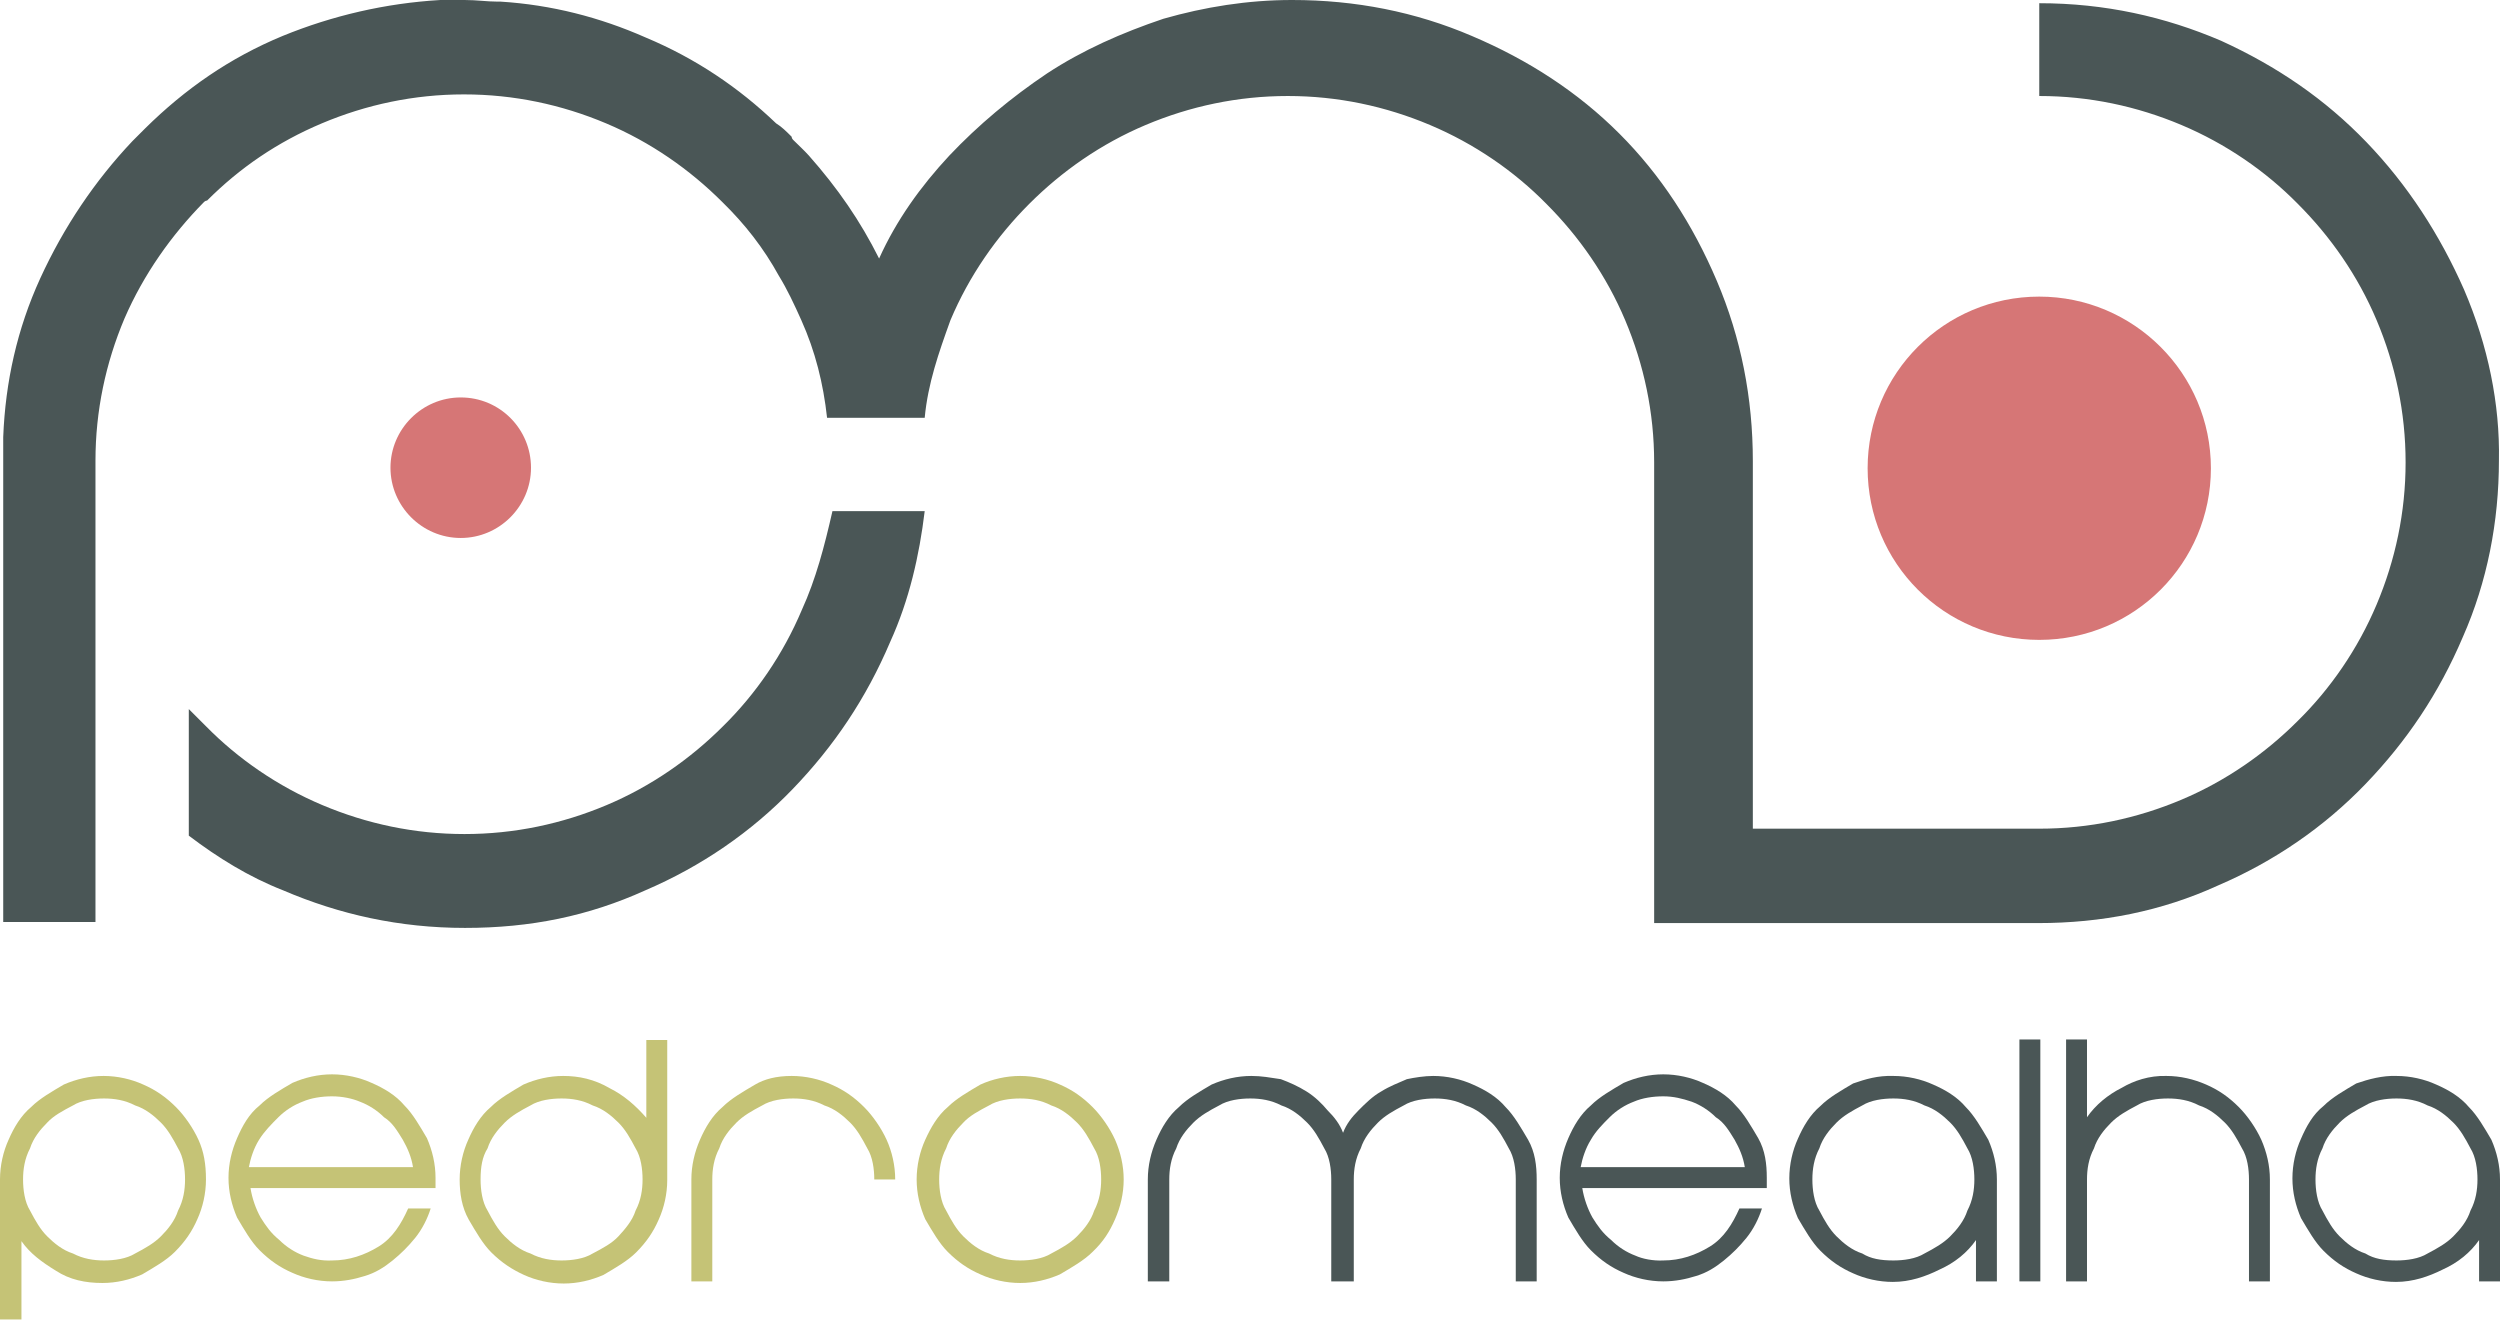
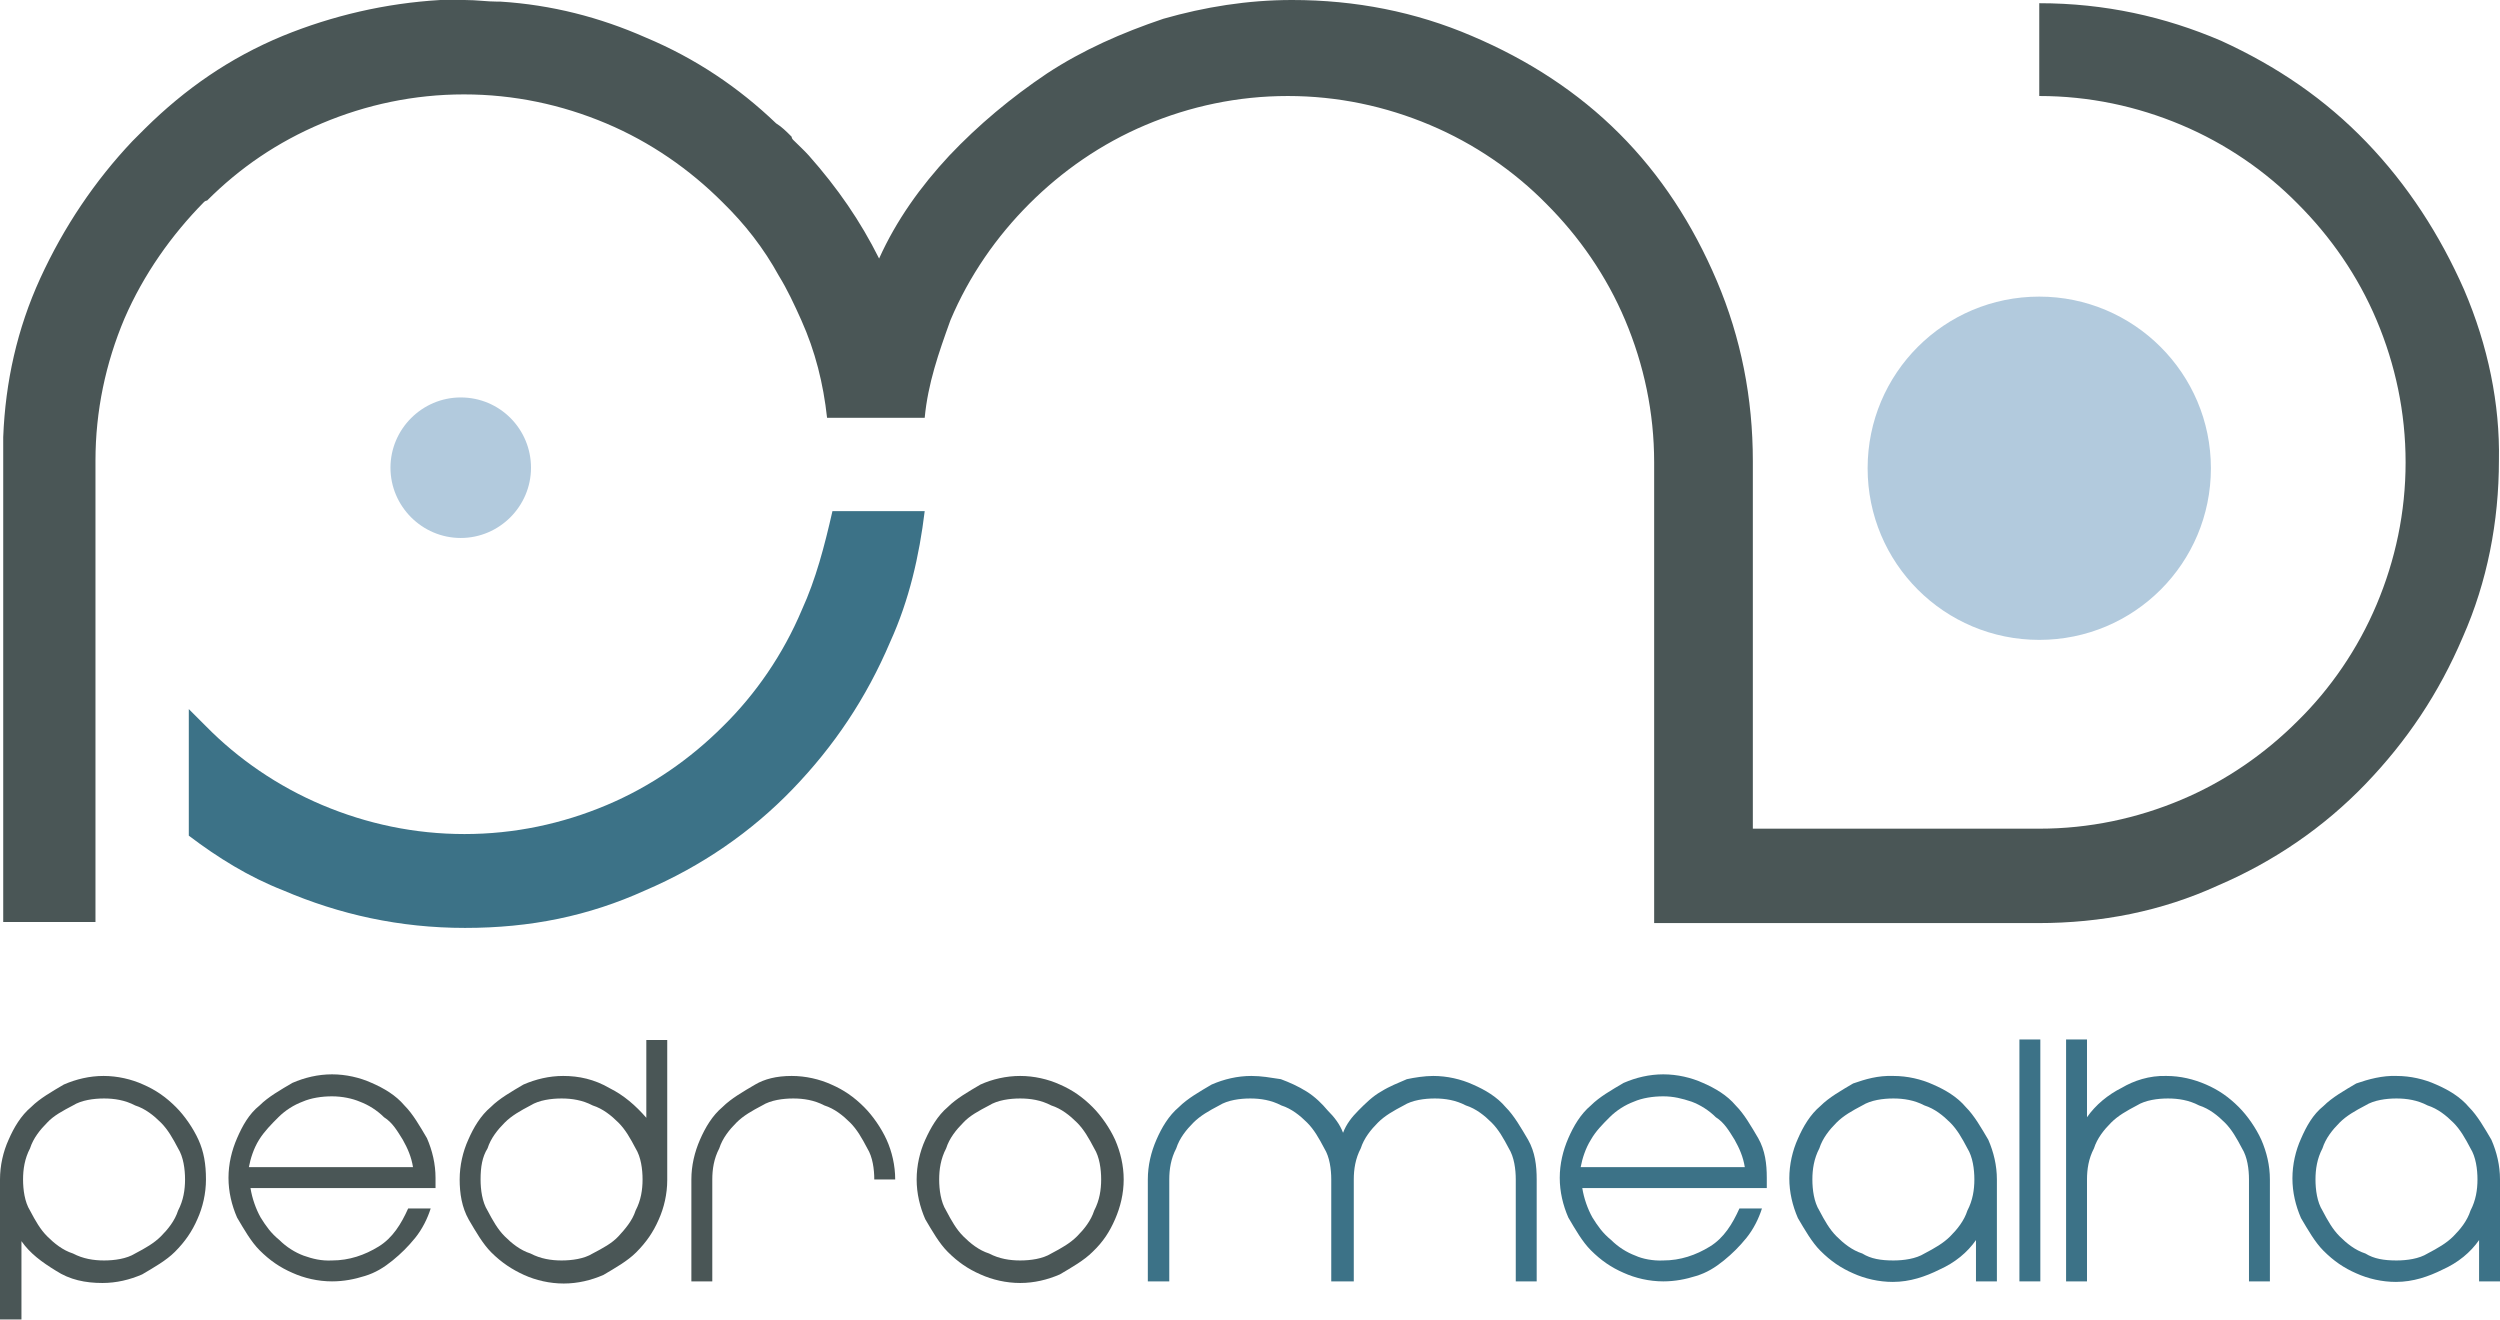
<svg xmlns="http://www.w3.org/2000/svg" version="1.1" id="a" x="0px" y="0px" viewBox="0 0 466.1 246" style="enable-background:new 0 0 466.1 246;" xml:space="preserve">
  <style type="text/css">
	.st0{fill:#4A5656;}
- 	.st1{fill:#C5C376;}
- 	.st2{fill:#D67676;}
+ 	.st1{fill:#3C7287;}
+ 	.st2{fill:#B2CADD;}
</style>
  <path class="st0" d="M459.4,54c-4.5-10.2-10.5-19.5-18.2-27.5s-16.6-14.1-27.1-18.9c-10.5-4.5-21.7-7-33.9-7v17.3  c9.3,0,18.2,1.9,26.5,5.4s15.7,8.6,21.7,14.7c6.1,6.1,11.2,13.4,14.7,21.7s5.4,17.2,5.4,26.5s-1.9,18.2-5.4,26.5  s-8.6,15.7-14.7,21.7c-6.1,6.1-13.4,11.2-21.7,14.7c-8.3,3.5-17.2,5.4-26.5,5.4h-53.4V86c0-11.8-2.2-23-6.7-33.6  s-10.5-19.8-18.2-27.5S285,11.2,274.4,6.7C263.9,2.2,252.7,0,240.9,0c-8.3,0-16.3,1.3-24,3.5c-7.7,2.6-15,5.8-21.7,10.2  c-6.7,4.5-12.8,9.6-18.2,15.3c-5.4,5.8-9.9,12.1-13.1,19.2c-3.5-7-7.7-13.1-13.1-19.2c-0.9-1-1.9-1.9-2.9-2.9  c-0.2-0.2-0.3-0.4-0.3-0.6l-0.3-0.3c-0.6-0.6-1.6-1.6-2.6-2.2c-7-6.7-15-12.1-24.3-16c-8.6-3.8-17.6-6.1-27.1-6.7h-0.6  c-1.9,0-3.8-0.3-6.1-0.3h-4.5C71.9,0.6,62,2.9,52.7,6.7c-9.9,4.1-18.2,9.9-25.6,17.2l-0.9,0.9l-0.3,0.3l-0.3,0.3l-0.9,0.9  c-7,7.4-12.8,16-17.2,25.6C3.2,61.3,1,71.2,0.6,81.5v90.4h17.2v-86c0-9.3,1.9-18.2,5.4-26.5C26.8,51.1,32,43.8,38,37.7  c0.2-0.2,0.4-0.3,0.6-0.3C44.7,31.3,51.7,26.5,60,23s17.2-5.4,26.5-5.4s18.2,1.9,26.5,5.4s15.6,8.6,21.7,14.7  c4.2,4.1,7.7,8.6,10.5,13.7c1.6,2.6,2.9,5.4,4.2,8.3c2.6,5.8,4.1,11.8,4.8,18.2h18.2c0.6-6.4,2.6-12.1,4.8-18.2  c3.5-8.3,8.6-15.6,14.7-21.7c6.1-6.1,13.4-11.2,21.7-14.7s17.2-5.4,26.5-5.4s18.2,1.9,26.5,5.4s15.7,8.6,21.7,14.7  c6.1,6.1,11.2,13.4,14.7,21.7s5.4,17.2,5.4,26.5v85.9H380c11.8,0,23-2.2,33.5-7c10.5-4.5,19.8-10.9,27.5-18.9s13.7-16.9,18.2-27.5  c4.5-10.2,6.7-21.4,6.7-32.9C466.1,75.4,463.9,64.5,459.4,54" />
  <g>
-     <path class="st1" d="M38.4,219.9c0,2.6-0.6,5.2-1.6,7.4c-1,2.3-2.3,4.2-4.2,6.1c-1.6,1.6-3.9,2.9-6.1,4.2c-2.3,1-4.8,1.6-7.4,1.6   c-3.2,0-6.1-0.6-8.7-2.3c-2.6-1.6-4.8-3.2-6.4-5.5V246H0v-26.1c0-2.6,0.6-5.2,1.6-7.4c1-2.3,2.3-4.5,4.2-6.1   c1.6-1.6,3.9-2.9,6.1-4.2c2.3-1,4.8-1.6,7.4-1.6s5.2,0.6,7.4,1.6c2.3,1,4.2,2.3,6.1,4.2c1.6,1.6,3.2,3.9,4.2,6.1   C38,214.7,38.4,217,38.4,219.9 M34.5,219.9c0-1.9-0.3-4.2-1.3-5.8c-1-1.9-1.9-3.5-3.2-4.8c-1.3-1.3-2.9-2.6-4.8-3.2   c-1.9-1-3.9-1.3-5.8-1.3s-4.2,0.3-5.8,1.3c-1.9,1-3.6,1.9-4.8,3.2c-1.3,1.3-2.6,2.9-3.2,4.8c-1,1.9-1.3,3.9-1.3,5.8   s0.3,4.2,1.3,5.8c1,1.9,1.9,3.5,3.2,4.8s2.9,2.6,4.8,3.2c1.9,1,3.9,1.3,5.8,1.3s4.2-0.3,5.8-1.3c1.9-1,3.5-1.9,4.8-3.2   s2.6-2.9,3.2-4.8C34.2,223.8,34.5,221.8,34.5,219.9" />
-     <path class="st1" d="M61.9,235c3.2,0,6.1-1,8.7-2.6s4.2-4.2,5.5-7.1h4.2c-0.6,1.9-1.6,3.9-2.9,5.5s-2.6,2.9-4.2,4.2   s-3.2,2.3-5.2,2.9c-1.9,0.6-3.9,1-6.1,1c-2.6,0-5.2-0.6-7.4-1.6c-2.3-1-4.2-2.3-6.1-4.2c-1.6-1.6-2.9-3.9-4.2-6.1   c-1-2.3-1.6-4.8-1.6-7.4s0.6-5.1,1.6-7.4c1-2.3,2.2-4.5,4.2-6.1c1.6-1.6,3.9-2.9,6.1-4.2c2.3-1,4.8-1.6,7.4-1.6   c2.6,0,5.2,0.6,7.4,1.6c2.3,1,4.5,2.3,6.1,4.2c1.6,1.6,2.9,3.9,4.2,6.1c1,2.3,1.6,4.8,1.6,7.4v1.9H46.7c0.3,1.9,1,3.9,1.9,5.5   c1,1.6,1.9,2.9,3.5,4.2c1.3,1.3,2.9,2.3,4.5,2.9C58.3,234.7,59.9,235.1,61.9,235 M61.9,204.4c-1.9,0-3.9,0.3-5.5,1   c-1.6,0.6-3.2,1.6-4.5,2.9s-2.6,2.6-3.6,4.2c-1,1.6-1.6,3.5-1.9,5.1H77c-0.3-1.9-1-3.5-1.9-5.1c-1-1.6-1.9-3.2-3.5-4.2   c-1.3-1.3-2.9-2.3-4.5-2.9C65.7,204.8,63.8,204.4,61.9,204.4" />
-     <path class="st1" d="M85.7,219.9c0-2.6,0.6-5.2,1.6-7.4c1-2.3,2.3-4.5,4.2-6.1c1.6-1.6,3.9-2.9,6.1-4.2c2.3-1,4.8-1.6,7.4-1.6   c2.9,0,5.8,0.6,8.7,2.3c2.6,1.3,4.8,3.2,6.8,5.5v-14.5h3.9V220c0,2.6-0.6,5.2-1.6,7.4c-1,2.3-2.3,4.2-4.2,6.1   c-1.6,1.6-3.9,2.9-6.1,4.2c-2.3,1-4.8,1.6-7.4,1.6s-5.2-0.6-7.4-1.6s-4.2-2.3-6.1-4.2c-1.6-1.6-2.9-3.9-4.2-6.1   C86.1,225.1,85.7,222.5,85.7,219.9 M89.6,219.9c0,1.9,0.3,4.2,1.3,5.8c1,1.9,1.9,3.5,3.2,4.8c1.3,1.3,2.9,2.6,4.8,3.2   c1.9,1,3.9,1.3,5.8,1.3s4.2-0.3,5.8-1.3c1.9-1,3.6-1.9,4.8-3.2s2.6-2.9,3.2-4.8c1-1.9,1.3-3.9,1.3-5.8s-0.3-4.2-1.3-5.8   c-1-1.9-1.9-3.5-3.2-4.8c-1.3-1.3-2.9-2.6-4.8-3.2c-1.9-1-3.9-1.3-5.8-1.3s-4.2,0.3-5.8,1.3c-1.9,1-3.5,1.9-4.8,3.2   s-2.6,2.9-3.2,4.8C89.9,215.7,89.6,217.6,89.6,219.9" />
-     <path class="st1" d="M147.6,200.6c2.6,0,5.2,0.6,7.4,1.6c2.3,1,4.2,2.3,6.1,4.2c1.6,1.6,3.2,3.9,4.2,6.1s1.6,4.8,1.6,7.4H163   c0-1.9-0.3-4.2-1.3-5.8c-1-1.9-1.9-3.5-3.2-4.8s-2.9-2.6-4.8-3.2c-1.9-1-3.9-1.3-5.8-1.3s-4.2,0.3-5.8,1.3c-1.9,1-3.5,1.9-4.8,3.2   s-2.6,2.9-3.2,4.8c-1,1.9-1.3,3.9-1.3,5.8v19h-3.9v-19c0-2.6,0.6-5.1,1.6-7.4s2.3-4.5,4.2-6.1c1.6-1.6,3.9-2.9,6.1-4.2   C142.5,201.2,144.7,200.6,147.6,200.6" />
-     <path class="st1" d="M190.2,200.6c2.6,0,5.2,0.6,7.4,1.6c2.3,1,4.2,2.3,6.1,4.2c1.6,1.6,3.2,3.9,4.2,6.1c1,2.3,1.6,4.8,1.6,7.4   s-0.6,5.1-1.6,7.4c-1,2.3-2.2,4.2-4.2,6.1c-1.6,1.6-3.9,2.9-6.1,4.2c-2.3,1-4.8,1.6-7.4,1.6s-5.2-0.6-7.4-1.6   c-2.3-1-4.2-2.3-6.1-4.2c-1.6-1.6-2.9-3.9-4.2-6.1c-1-2.3-1.6-4.8-1.6-7.4s0.6-5.2,1.6-7.4s2.3-4.5,4.2-6.1   c1.6-1.6,3.9-2.9,6.1-4.2C185,201.2,187.6,200.6,190.2,200.6 M190.2,235c1.9,0,4.2-0.3,5.8-1.3c1.9-1,3.5-1.9,4.8-3.2   s2.6-2.9,3.2-4.8c1-1.9,1.3-3.9,1.3-5.8s-0.3-4.2-1.3-5.8c-1-1.9-1.9-3.5-3.2-4.8s-2.9-2.6-4.8-3.2c-1.9-1-3.9-1.3-5.8-1.3   s-4.2,0.3-5.8,1.3c-1.9,1-3.6,1.9-4.8,3.2c-1.3,1.3-2.6,2.9-3.2,4.8c-1,1.9-1.3,3.9-1.3,5.8s0.3,4.2,1.3,5.8c1,1.9,1.9,3.5,3.2,4.8   s2.9,2.6,4.8,3.2C186.3,234.7,188.3,235,190.2,235" />
-     <path class="st0" d="M267.2,200.6c2.6,0,5.2,0.6,7.4,1.6c2.3,1,4.5,2.3,6.1,4.2c1.6,1.6,2.9,3.9,4.2,6.1c1.3,2.3,1.6,4.8,1.6,7.4   v19h-3.9v-19c0-1.9-0.3-4.2-1.3-5.8c-1-1.9-1.9-3.5-3.2-4.8c-1.3-1.3-2.9-2.6-4.8-3.2c-1.9-1-3.9-1.3-5.8-1.3s-4.2,0.3-5.8,1.3   c-1.9,1-3.5,1.9-4.8,3.2c-1.3,1.3-2.6,2.9-3.2,4.8c-1,1.9-1.3,3.9-1.3,5.8v19h-4.2v-19c0-1.9-0.3-4.2-1.3-5.8   c-1-1.9-1.9-3.5-3.2-4.8s-2.9-2.6-4.8-3.2c-1.9-1-3.9-1.3-5.8-1.3s-4.2,0.3-5.8,1.3c-1.9,1-3.5,1.9-4.8,3.2s-2.6,2.9-3.2,4.8   c-1,1.9-1.3,3.9-1.3,5.8v19h-4v-19c0-2.6,0.6-5.1,1.6-7.4c1-2.3,2.3-4.5,4.2-6.1c1.6-1.6,3.9-2.9,6.1-4.2c2.3-1,4.8-1.6,7.4-1.6   c1.9,0,3.5,0.3,5.5,0.6c1.6,0.6,3.2,1.3,4.8,2.3s2.9,2.3,3.9,3.5c1.3,1.3,2.3,2.6,2.9,4.2c0.6-1.6,1.6-2.9,2.9-4.2s2.6-2.6,4.2-3.5   c1.6-1,3.2-1.6,4.8-2.3C263.7,200.9,265.6,200.6,267.2,200.6" />
-     <path class="st0" d="M310.1,235c3.2,0,6.1-1,8.7-2.6s4.2-4.2,5.5-7.1h4.2c-0.6,1.9-1.6,3.9-2.9,5.5s-2.6,2.9-4.2,4.2   s-3.2,2.3-5.2,2.9c-1.9,0.6-3.9,1-6.1,1c-2.6,0-5.2-0.6-7.4-1.6c-2.3-1-4.2-2.3-6.1-4.2c-1.6-1.6-2.9-3.9-4.2-6.1   c-1-2.3-1.6-4.8-1.6-7.4s0.6-5.1,1.6-7.4s2.3-4.5,4.2-6.1c1.6-1.6,3.9-2.9,6.1-4.2c2.3-1,4.8-1.6,7.4-1.6s5.2,0.6,7.4,1.6   c2.3,1,4.5,2.3,6.1,4.2c1.6,1.6,2.9,3.9,4.2,6.1c1.3,2.3,1.6,4.8,1.6,7.4v1.9H295c0.3,1.9,1,3.9,1.9,5.5c1,1.6,1.9,2.9,3.5,4.2   c1.3,1.3,2.9,2.3,4.5,2.9C306.2,234.7,308.2,235.1,310.1,235 M310.1,204.4c-1.9,0-3.9,0.3-5.5,1c-1.6,0.6-3.2,1.6-4.5,2.9   c-1.3,1.3-2.6,2.6-3.5,4.2c-1,1.6-1.6,3.5-1.9,5.1h30.6c-0.3-1.9-1-3.5-1.9-5.1c-1-1.6-1.9-3.2-3.5-4.2c-1.3-1.3-2.9-2.3-4.5-2.9   C313.6,204.8,312,204.4,310.1,204.4" />
-     <path class="st0" d="M353,200.6c2.6,0,5.2,0.6,7.4,1.6c2.3,1,4.5,2.3,6.1,4.2c1.6,1.6,2.9,3.9,4.2,6.1c1,2.3,1.6,4.8,1.6,7.4v19   h-3.9v-7.7c-1.6,2.3-3.9,4.2-6.8,5.5c-2.6,1.3-5.5,2.3-8.7,2.3c-2.6,0-5.2-0.6-7.4-1.6c-2.3-1-4.2-2.3-6.1-4.2   c-1.6-1.6-2.9-3.9-4.2-6.1c-1-2.3-1.6-4.8-1.6-7.4s0.6-5.2,1.6-7.4c1-2.3,2.3-4.5,4.2-6.1c1.6-1.6,3.9-2.9,6.1-4.2   C347.8,201.2,350.1,200.5,353,200.6 M353,235c1.9,0,4.2-0.3,5.8-1.3c1.9-1,3.5-1.9,4.8-3.2s2.6-2.9,3.2-4.8c1-1.9,1.3-3.9,1.3-5.8   s-0.3-4.2-1.3-5.8c-1-1.9-1.9-3.5-3.2-4.8c-1.3-1.3-2.9-2.6-4.8-3.2c-1.9-1-3.9-1.3-5.8-1.3s-4.2,0.3-5.8,1.3   c-1.9,1-3.5,1.9-4.8,3.2s-2.6,2.9-3.2,4.8c-1,1.9-1.3,3.9-1.3,5.8s0.3,4.2,1.3,5.8c1,1.9,1.9,3.5,3.2,4.8c1.3,1.3,2.9,2.6,4.8,3.2   C348.8,234.7,350.7,235,353,235" />
-     <rect x="376.5" y="193.8" class="st0" width="3.9" height="45.1" />
-     <path class="st0" d="M403.9,200.6c2.6,0,5.1,0.6,7.4,1.6s4.2,2.3,6.1,4.2c1.6,1.6,3.2,3.9,4.2,6.1c1,2.3,1.6,4.8,1.6,7.4v19h-3.9   v-19c0-1.9-0.3-4.2-1.3-5.8c-1-1.9-1.9-3.5-3.2-4.8c-1.3-1.3-2.9-2.6-4.8-3.2c-1.9-1-3.9-1.3-5.8-1.3s-4.2,0.3-5.8,1.3   c-1.9,1-3.5,1.9-4.8,3.2s-2.6,2.9-3.2,4.8c-1,1.9-1.3,3.9-1.3,5.8v19h-3.9v-45.1h3.9v14.5c1.6-2.3,3.9-4.2,6.5-5.5   C397.8,201.5,400.7,200.5,403.9,200.6" />
-     <path class="st0" d="M446.8,200.6c2.6,0,5.2,0.6,7.4,1.6c2.3,1,4.5,2.3,6.1,4.2c1.6,1.6,2.9,3.9,4.2,6.1c1,2.3,1.6,4.8,1.6,7.4v19   h-3.9v-7.7c-1.6,2.3-3.9,4.2-6.8,5.5c-2.6,1.3-5.5,2.3-8.7,2.3c-2.6,0-5.2-0.6-7.4-1.6c-2.3-1-4.2-2.3-6.1-4.2   c-1.6-1.6-2.9-3.9-4.2-6.1c-1-2.3-1.6-4.8-1.6-7.4s0.6-5.2,1.6-7.4c1-2.3,2.2-4.5,4.2-6.1c1.6-1.6,3.9-2.9,6.1-4.2   C441.6,201.2,444.2,200.5,446.8,200.6 M446.8,235c1.9,0,4.2-0.3,5.8-1.3c1.9-1,3.5-1.9,4.8-3.2s2.6-2.9,3.2-4.8   c1-1.9,1.3-3.9,1.3-5.8s-0.3-4.2-1.3-5.8c-1-1.9-1.9-3.5-3.2-4.8c-1.3-1.3-2.9-2.6-4.8-3.2c-1.9-1-3.9-1.3-5.8-1.3   s-4.2,0.3-5.8,1.3c-1.9,1-3.5,1.9-4.8,3.2s-2.6,2.9-3.2,4.8c-1,1.9-1.3,3.9-1.3,5.8s0.3,4.2,1.3,5.8c1,1.9,1.9,3.5,3.2,4.8   c1.3,1.3,2.9,2.6,4.8,3.2C442.6,234.7,444.5,235,446.8,235" />
+     <path class="st0" d="M38.4,219.9c0,2.6-0.6,5.2-1.6,7.4c-1,2.3-2.3,4.2-4.2,6.1c-1.6,1.6-3.9,2.9-6.1,4.2c-2.3,1-4.8,1.6-7.4,1.6   c-3.2,0-6.1-0.6-8.7-2.3c-2.6-1.6-4.8-3.2-6.4-5.5V246H0v-26.1c0-2.6,0.6-5.2,1.6-7.4c1-2.3,2.3-4.5,4.2-6.1   c1.6-1.6,3.9-2.9,6.1-4.2c2.3-1,4.8-1.6,7.4-1.6s5.2,0.6,7.4,1.6c2.3,1,4.2,2.3,6.1,4.2c1.6,1.6,3.2,3.9,4.2,6.1   C38,214.7,38.4,217,38.4,219.9 M34.5,219.9c0-1.9-0.3-4.2-1.3-5.8c-1-1.9-1.9-3.5-3.2-4.8c-1.3-1.3-2.9-2.6-4.8-3.2   c-1.9-1-3.9-1.3-5.8-1.3s-4.2,0.3-5.8,1.3c-1.9,1-3.6,1.9-4.8,3.2c-1.3,1.3-2.6,2.9-3.2,4.8c-1,1.9-1.3,3.9-1.3,5.8   s0.3,4.2,1.3,5.8c1,1.9,1.9,3.5,3.2,4.8s2.9,2.6,4.8,3.2c1.9,1,3.9,1.3,5.8,1.3s4.2-0.3,5.8-1.3c1.9-1,3.5-1.9,4.8-3.2   s2.6-2.9,3.2-4.8C34.2,223.8,34.5,221.8,34.5,219.9" />
+     <path class="st0" d="M61.9,235c3.2,0,6.1-1,8.7-2.6s4.2-4.2,5.5-7.1h4.2c-0.6,1.9-1.6,3.9-2.9,5.5s-2.6,2.9-4.2,4.2   s-3.2,2.3-5.2,2.9c-1.9,0.6-3.9,1-6.1,1c-2.6,0-5.2-0.6-7.4-1.6c-2.3-1-4.2-2.3-6.1-4.2c-1.6-1.6-2.9-3.9-4.2-6.1   c-1-2.3-1.6-4.8-1.6-7.4s0.6-5.1,1.6-7.4c1-2.3,2.2-4.5,4.2-6.1c1.6-1.6,3.9-2.9,6.1-4.2c2.3-1,4.8-1.6,7.4-1.6   c2.6,0,5.2,0.6,7.4,1.6c2.3,1,4.5,2.3,6.1,4.2c1.6,1.6,2.9,3.9,4.2,6.1c1,2.3,1.6,4.8,1.6,7.4v1.9H46.7c0.3,1.9,1,3.9,1.9,5.5   c1,1.6,1.9,2.9,3.5,4.2c1.3,1.3,2.9,2.3,4.5,2.9C58.3,234.7,59.9,235.1,61.9,235 M61.9,204.4c-1.9,0-3.9,0.3-5.5,1   c-1.6,0.6-3.2,1.6-4.5,2.9s-2.6,2.6-3.6,4.2c-1,1.6-1.6,3.5-1.9,5.1H77c-0.3-1.9-1-3.5-1.9-5.1c-1-1.6-1.9-3.2-3.5-4.2   c-1.3-1.3-2.9-2.3-4.5-2.9C65.7,204.8,63.8,204.4,61.9,204.4" />
+     <path class="st0" d="M85.7,219.9c0-2.6,0.6-5.2,1.6-7.4c1-2.3,2.3-4.5,4.2-6.1c1.6-1.6,3.9-2.9,6.1-4.2c2.3-1,4.8-1.6,7.4-1.6   c2.9,0,5.8,0.6,8.7,2.3c2.6,1.3,4.8,3.2,6.8,5.5v-14.5h3.9V220c0,2.6-0.6,5.2-1.6,7.4c-1,2.3-2.3,4.2-4.2,6.1   c-1.6,1.6-3.9,2.9-6.1,4.2c-2.3,1-4.8,1.6-7.4,1.6s-5.2-0.6-7.4-1.6s-4.2-2.3-6.1-4.2c-1.6-1.6-2.9-3.9-4.2-6.1   C86.1,225.1,85.7,222.5,85.7,219.9 M89.6,219.9c0,1.9,0.3,4.2,1.3,5.8c1,1.9,1.9,3.5,3.2,4.8c1.3,1.3,2.9,2.6,4.8,3.2   c1.9,1,3.9,1.3,5.8,1.3s4.2-0.3,5.8-1.3c1.9-1,3.6-1.9,4.8-3.2s2.6-2.9,3.2-4.8c1-1.9,1.3-3.9,1.3-5.8s-0.3-4.2-1.3-5.8   c-1-1.9-1.9-3.5-3.2-4.8c-1.3-1.3-2.9-2.6-4.8-3.2c-1.9-1-3.9-1.3-5.8-1.3s-4.2,0.3-5.8,1.3c-1.9,1-3.5,1.9-4.8,3.2   s-2.6,2.9-3.2,4.8C89.9,215.7,89.6,217.6,89.6,219.9" />
+     <path class="st0" d="M147.6,200.6c2.6,0,5.2,0.6,7.4,1.6c2.3,1,4.2,2.3,6.1,4.2c1.6,1.6,3.2,3.9,4.2,6.1s1.6,4.8,1.6,7.4H163   c0-1.9-0.3-4.2-1.3-5.8c-1-1.9-1.9-3.5-3.2-4.8s-2.9-2.6-4.8-3.2c-1.9-1-3.9-1.3-5.8-1.3s-4.2,0.3-5.8,1.3c-1.9,1-3.5,1.9-4.8,3.2   s-2.6,2.9-3.2,4.8c-1,1.9-1.3,3.9-1.3,5.8v19h-3.9v-19c0-2.6,0.6-5.1,1.6-7.4s2.3-4.5,4.2-6.1c1.6-1.6,3.9-2.9,6.1-4.2   C142.5,201.2,144.7,200.6,147.6,200.6" />
+     <path class="st0" d="M190.2,200.6c2.6,0,5.2,0.6,7.4,1.6c2.3,1,4.2,2.3,6.1,4.2c1.6,1.6,3.2,3.9,4.2,6.1c1,2.3,1.6,4.8,1.6,7.4   s-0.6,5.1-1.6,7.4c-1,2.3-2.2,4.2-4.2,6.1c-1.6,1.6-3.9,2.9-6.1,4.2c-2.3,1-4.8,1.6-7.4,1.6s-5.2-0.6-7.4-1.6   c-2.3-1-4.2-2.3-6.1-4.2c-1.6-1.6-2.9-3.9-4.2-6.1c-1-2.3-1.6-4.8-1.6-7.4s0.6-5.2,1.6-7.4s2.3-4.5,4.2-6.1   c1.6-1.6,3.9-2.9,6.1-4.2C185,201.2,187.6,200.6,190.2,200.6 M190.2,235c1.9,0,4.2-0.3,5.8-1.3c1.9-1,3.5-1.9,4.8-3.2   s2.6-2.9,3.2-4.8c1-1.9,1.3-3.9,1.3-5.8s-0.3-4.2-1.3-5.8c-1-1.9-1.9-3.5-3.2-4.8s-2.9-2.6-4.8-3.2c-1.9-1-3.9-1.3-5.8-1.3   s-4.2,0.3-5.8,1.3c-1.9,1-3.6,1.9-4.8,3.2c-1.3,1.3-2.6,2.9-3.2,4.8c-1,1.9-1.3,3.9-1.3,5.8s0.3,4.2,1.3,5.8c1,1.9,1.9,3.5,3.2,4.8   s2.9,2.6,4.8,3.2C186.3,234.7,188.3,235,190.2,235" />
+   </g>
+   <g>
+     <path class="st1" d="M267.2,200.6c2.6,0,5.2,0.6,7.4,1.6c2.3,1,4.5,2.3,6.1,4.2c1.6,1.6,2.9,3.9,4.2,6.1c1.3,2.3,1.6,4.8,1.6,7.4   v19h-3.9v-19c0-1.9-0.3-4.2-1.3-5.8c-1-1.9-1.9-3.5-3.2-4.8c-1.3-1.3-2.9-2.6-4.8-3.2c-1.9-1-3.9-1.3-5.8-1.3s-4.2,0.3-5.8,1.3   c-1.9,1-3.5,1.9-4.8,3.2c-1.3,1.3-2.6,2.9-3.2,4.8c-1,1.9-1.3,3.9-1.3,5.8v19h-4.2v-19c0-1.9-0.3-4.2-1.3-5.8   c-1-1.9-1.9-3.5-3.2-4.8s-2.9-2.6-4.8-3.2c-1.9-1-3.9-1.3-5.8-1.3s-4.2,0.3-5.8,1.3c-1.9,1-3.5,1.9-4.8,3.2s-2.6,2.9-3.2,4.8   c-1,1.9-1.3,3.9-1.3,5.8v19h-4v-19c0-2.6,0.6-5.1,1.6-7.4c1-2.3,2.3-4.5,4.2-6.1c1.6-1.6,3.9-2.9,6.1-4.2c2.3-1,4.8-1.6,7.4-1.6   c1.9,0,3.5,0.3,5.5,0.6c1.6,0.6,3.2,1.3,4.8,2.3s2.9,2.3,3.9,3.5c1.3,1.3,2.3,2.6,2.9,4.2c0.6-1.6,1.6-2.9,2.9-4.2s2.6-2.6,4.2-3.5   c1.6-1,3.2-1.6,4.8-2.3C263.7,200.9,265.6,200.6,267.2,200.6" />
+     <path class="st1" d="M310.1,235c3.2,0,6.1-1,8.7-2.6s4.2-4.2,5.5-7.1h4.2c-0.6,1.9-1.6,3.9-2.9,5.5s-2.6,2.9-4.2,4.2   s-3.2,2.3-5.2,2.9c-1.9,0.6-3.9,1-6.1,1c-2.6,0-5.2-0.6-7.4-1.6c-2.3-1-4.2-2.3-6.1-4.2c-1.6-1.6-2.9-3.9-4.2-6.1   c-1-2.3-1.6-4.8-1.6-7.4s0.6-5.1,1.6-7.4s2.3-4.5,4.2-6.1c1.6-1.6,3.9-2.9,6.1-4.2c2.3-1,4.8-1.6,7.4-1.6s5.2,0.6,7.4,1.6   c2.3,1,4.5,2.3,6.1,4.2c1.6,1.6,2.9,3.9,4.2,6.1c1.3,2.3,1.6,4.8,1.6,7.4v1.9H295c0.3,1.9,1,3.9,1.9,5.5c1,1.6,1.9,2.9,3.5,4.2   c1.3,1.3,2.9,2.3,4.5,2.9C306.2,234.7,308.2,235.1,310.1,235 M310.1,204.4c-1.9,0-3.9,0.3-5.5,1c-1.6,0.6-3.2,1.6-4.5,2.9   c-1.3,1.3-2.6,2.6-3.5,4.2c-1,1.6-1.6,3.5-1.9,5.1h30.6c-0.3-1.9-1-3.5-1.9-5.1c-1-1.6-1.9-3.2-3.5-4.2c-1.3-1.3-2.9-2.3-4.5-2.9   C313.6,204.8,312,204.4,310.1,204.4" />
+     <path class="st1" d="M353,200.6c2.6,0,5.2,0.6,7.4,1.6c2.3,1,4.5,2.3,6.1,4.2c1.6,1.6,2.9,3.9,4.2,6.1c1,2.3,1.6,4.8,1.6,7.4v19   h-3.9v-7.7c-1.6,2.3-3.9,4.2-6.8,5.5c-2.6,1.3-5.5,2.3-8.7,2.3c-2.6,0-5.2-0.6-7.4-1.6c-2.3-1-4.2-2.3-6.1-4.2   c-1.6-1.6-2.9-3.9-4.2-6.1c-1-2.3-1.6-4.8-1.6-7.4s0.6-5.2,1.6-7.4c1-2.3,2.3-4.5,4.2-6.1c1.6-1.6,3.9-2.9,6.1-4.2   C347.8,201.2,350.1,200.5,353,200.6 M353,235c1.9,0,4.2-0.3,5.8-1.3c1.9-1,3.5-1.9,4.8-3.2s2.6-2.9,3.2-4.8c1-1.9,1.3-3.9,1.3-5.8   s-0.3-4.2-1.3-5.8c-1-1.9-1.9-3.5-3.2-4.8c-1.3-1.3-2.9-2.6-4.8-3.2c-1.9-1-3.9-1.3-5.8-1.3s-4.2,0.3-5.8,1.3   c-1.9,1-3.5,1.9-4.8,3.2s-2.6,2.9-3.2,4.8c-1,1.9-1.3,3.9-1.3,5.8s0.3,4.2,1.3,5.8c1,1.9,1.9,3.5,3.2,4.8c1.3,1.3,2.9,2.6,4.8,3.2   C348.8,234.7,350.7,235,353,235" />
+     <rect x="376.5" y="193.8" class="st1" width="3.9" height="45.1" />
+     <path class="st1" d="M403.9,200.6c2.6,0,5.1,0.6,7.4,1.6s4.2,2.3,6.1,4.2c1.6,1.6,3.2,3.9,4.2,6.1c1,2.3,1.6,4.8,1.6,7.4v19h-3.9   v-19c0-1.9-0.3-4.2-1.3-5.8c-1-1.9-1.9-3.5-3.2-4.8c-1.3-1.3-2.9-2.6-4.8-3.2c-1.9-1-3.9-1.3-5.8-1.3s-4.2,0.3-5.8,1.3   c-1.9,1-3.5,1.9-4.8,3.2s-2.6,2.9-3.2,4.8c-1,1.9-1.3,3.9-1.3,5.8v19h-3.9v-45.1h3.9v14.5c1.6-2.3,3.9-4.2,6.5-5.5   C397.8,201.5,400.7,200.5,403.9,200.6" />
+     <path class="st1" d="M446.8,200.6c2.6,0,5.2,0.6,7.4,1.6c2.3,1,4.5,2.3,6.1,4.2c1.6,1.6,2.9,3.9,4.2,6.1c1,2.3,1.6,4.8,1.6,7.4v19   h-3.9v-7.7c-1.6,2.3-3.9,4.2-6.8,5.5c-2.6,1.3-5.5,2.3-8.7,2.3c-2.6,0-5.2-0.6-7.4-1.6c-2.3-1-4.2-2.3-6.1-4.2   c-1.6-1.6-2.9-3.9-4.2-6.1c-1-2.3-1.6-4.8-1.6-7.4s0.6-5.2,1.6-7.4c1-2.3,2.2-4.5,4.2-6.1c1.6-1.6,3.9-2.9,6.1-4.2   C441.6,201.2,444.2,200.5,446.8,200.6 M446.8,235c1.9,0,4.2-0.3,5.8-1.3c1.9-1,3.5-1.9,4.8-3.2s2.6-2.9,3.2-4.8   c1-1.9,1.3-3.9,1.3-5.8s-0.3-4.2-1.3-5.8c-1-1.9-1.9-3.5-3.2-4.8c-1.3-1.3-2.9-2.6-4.8-3.2c-1.9-1-3.9-1.3-5.8-1.3   s-4.2,0.3-5.8,1.3c-1.9,1-3.5,1.9-4.8,3.2s-2.6,2.9-3.2,4.8c-1,1.9-1.3,3.9-1.3,5.8s0.3,4.2,1.3,5.8c1,1.9,1.9,3.5,3.2,4.8   c1.3,1.3,2.9,2.6,4.8,3.2C442.6,234.7,444.5,235,446.8,235" />
  </g>
  <path class="st2" d="M85.9,74.1C93.2,74.1,99,80,99,87.2s-5.9,13.1-13.1,13.1s-13.1-5.9-13.1-13.1S78.7,74.1,85.9,74.1" />
-   <path class="st0" d="M149.5,113.7c-3.5,8.3-8.6,15.7-14.7,21.7c-6.1,6.1-13.4,11.2-21.7,14.7s-17.2,5.4-26.5,5.4s-18.2-1.9-26.5-5.4  s-15.7-8.6-21.7-14.7c-1-1-2.2-2.2-3.2-3.2v23.6c5.4,4.1,11.2,7.7,17.6,10.2c10.5,4.5,21.7,7,33.9,7s23-2.2,33.6-7  c10.5-4.5,19.8-10.9,27.5-18.9s13.7-16.9,18.2-27.5c3.5-7.7,5.4-16,6.4-24.3h-17.2C153.7,101.9,152.1,108,149.5,113.7" />
+   <path class="st1" d="M149.5,113.7c-3.5,8.3-8.6,15.7-14.7,21.7c-6.1,6.1-13.4,11.2-21.7,14.7s-17.2,5.4-26.5,5.4s-18.2-1.9-26.5-5.4  s-15.7-8.6-21.7-14.7c-1-1-2.2-2.2-3.2-3.2v23.6c5.4,4.1,11.2,7.7,17.6,10.2c10.5,4.5,21.7,7,33.9,7s23-2.2,33.6-7  c10.5-4.5,19.8-10.9,27.5-18.9s13.7-16.9,18.2-27.5c3.5-7.7,5.4-16,6.4-24.3h-17.2C153.7,101.9,152.1,108,149.5,113.7" />
  <path class="st2" d="M380.2,55.3c17.6,0,32,14.3,32,32s-14.3,32-32,32s-32-14.3-32-32S362.5,55.3,380.2,55.3" />
</svg>
